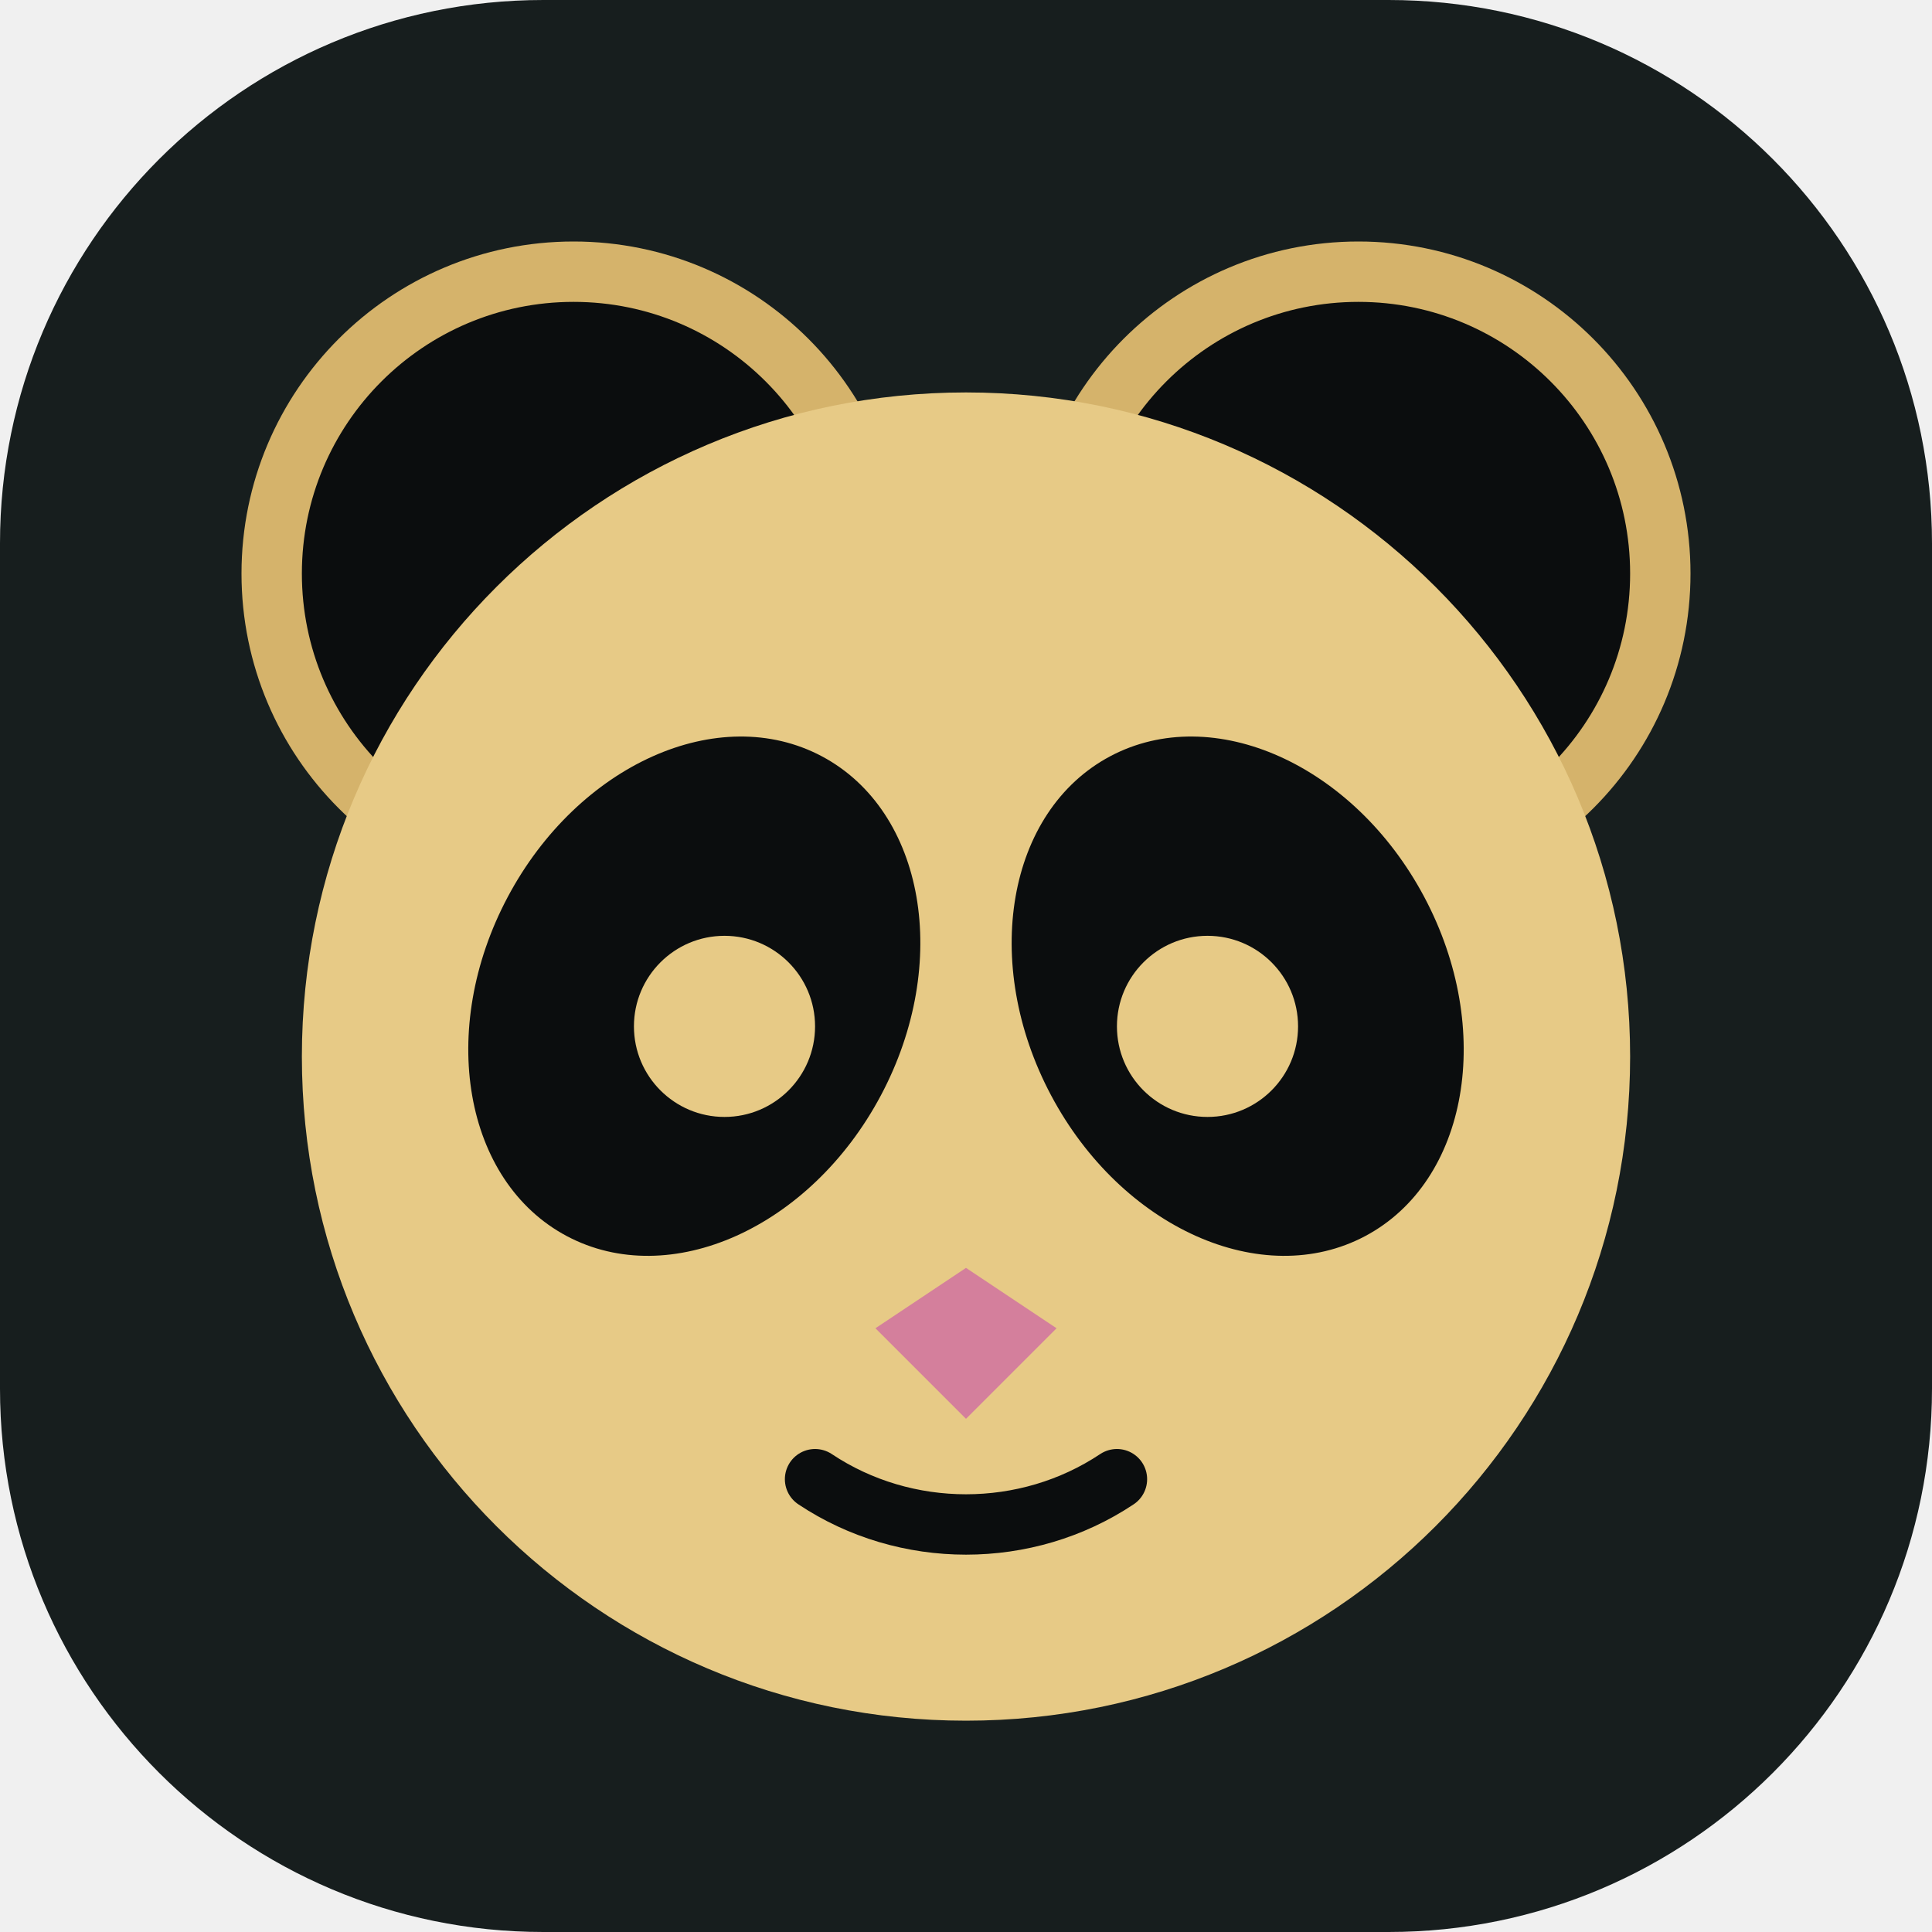
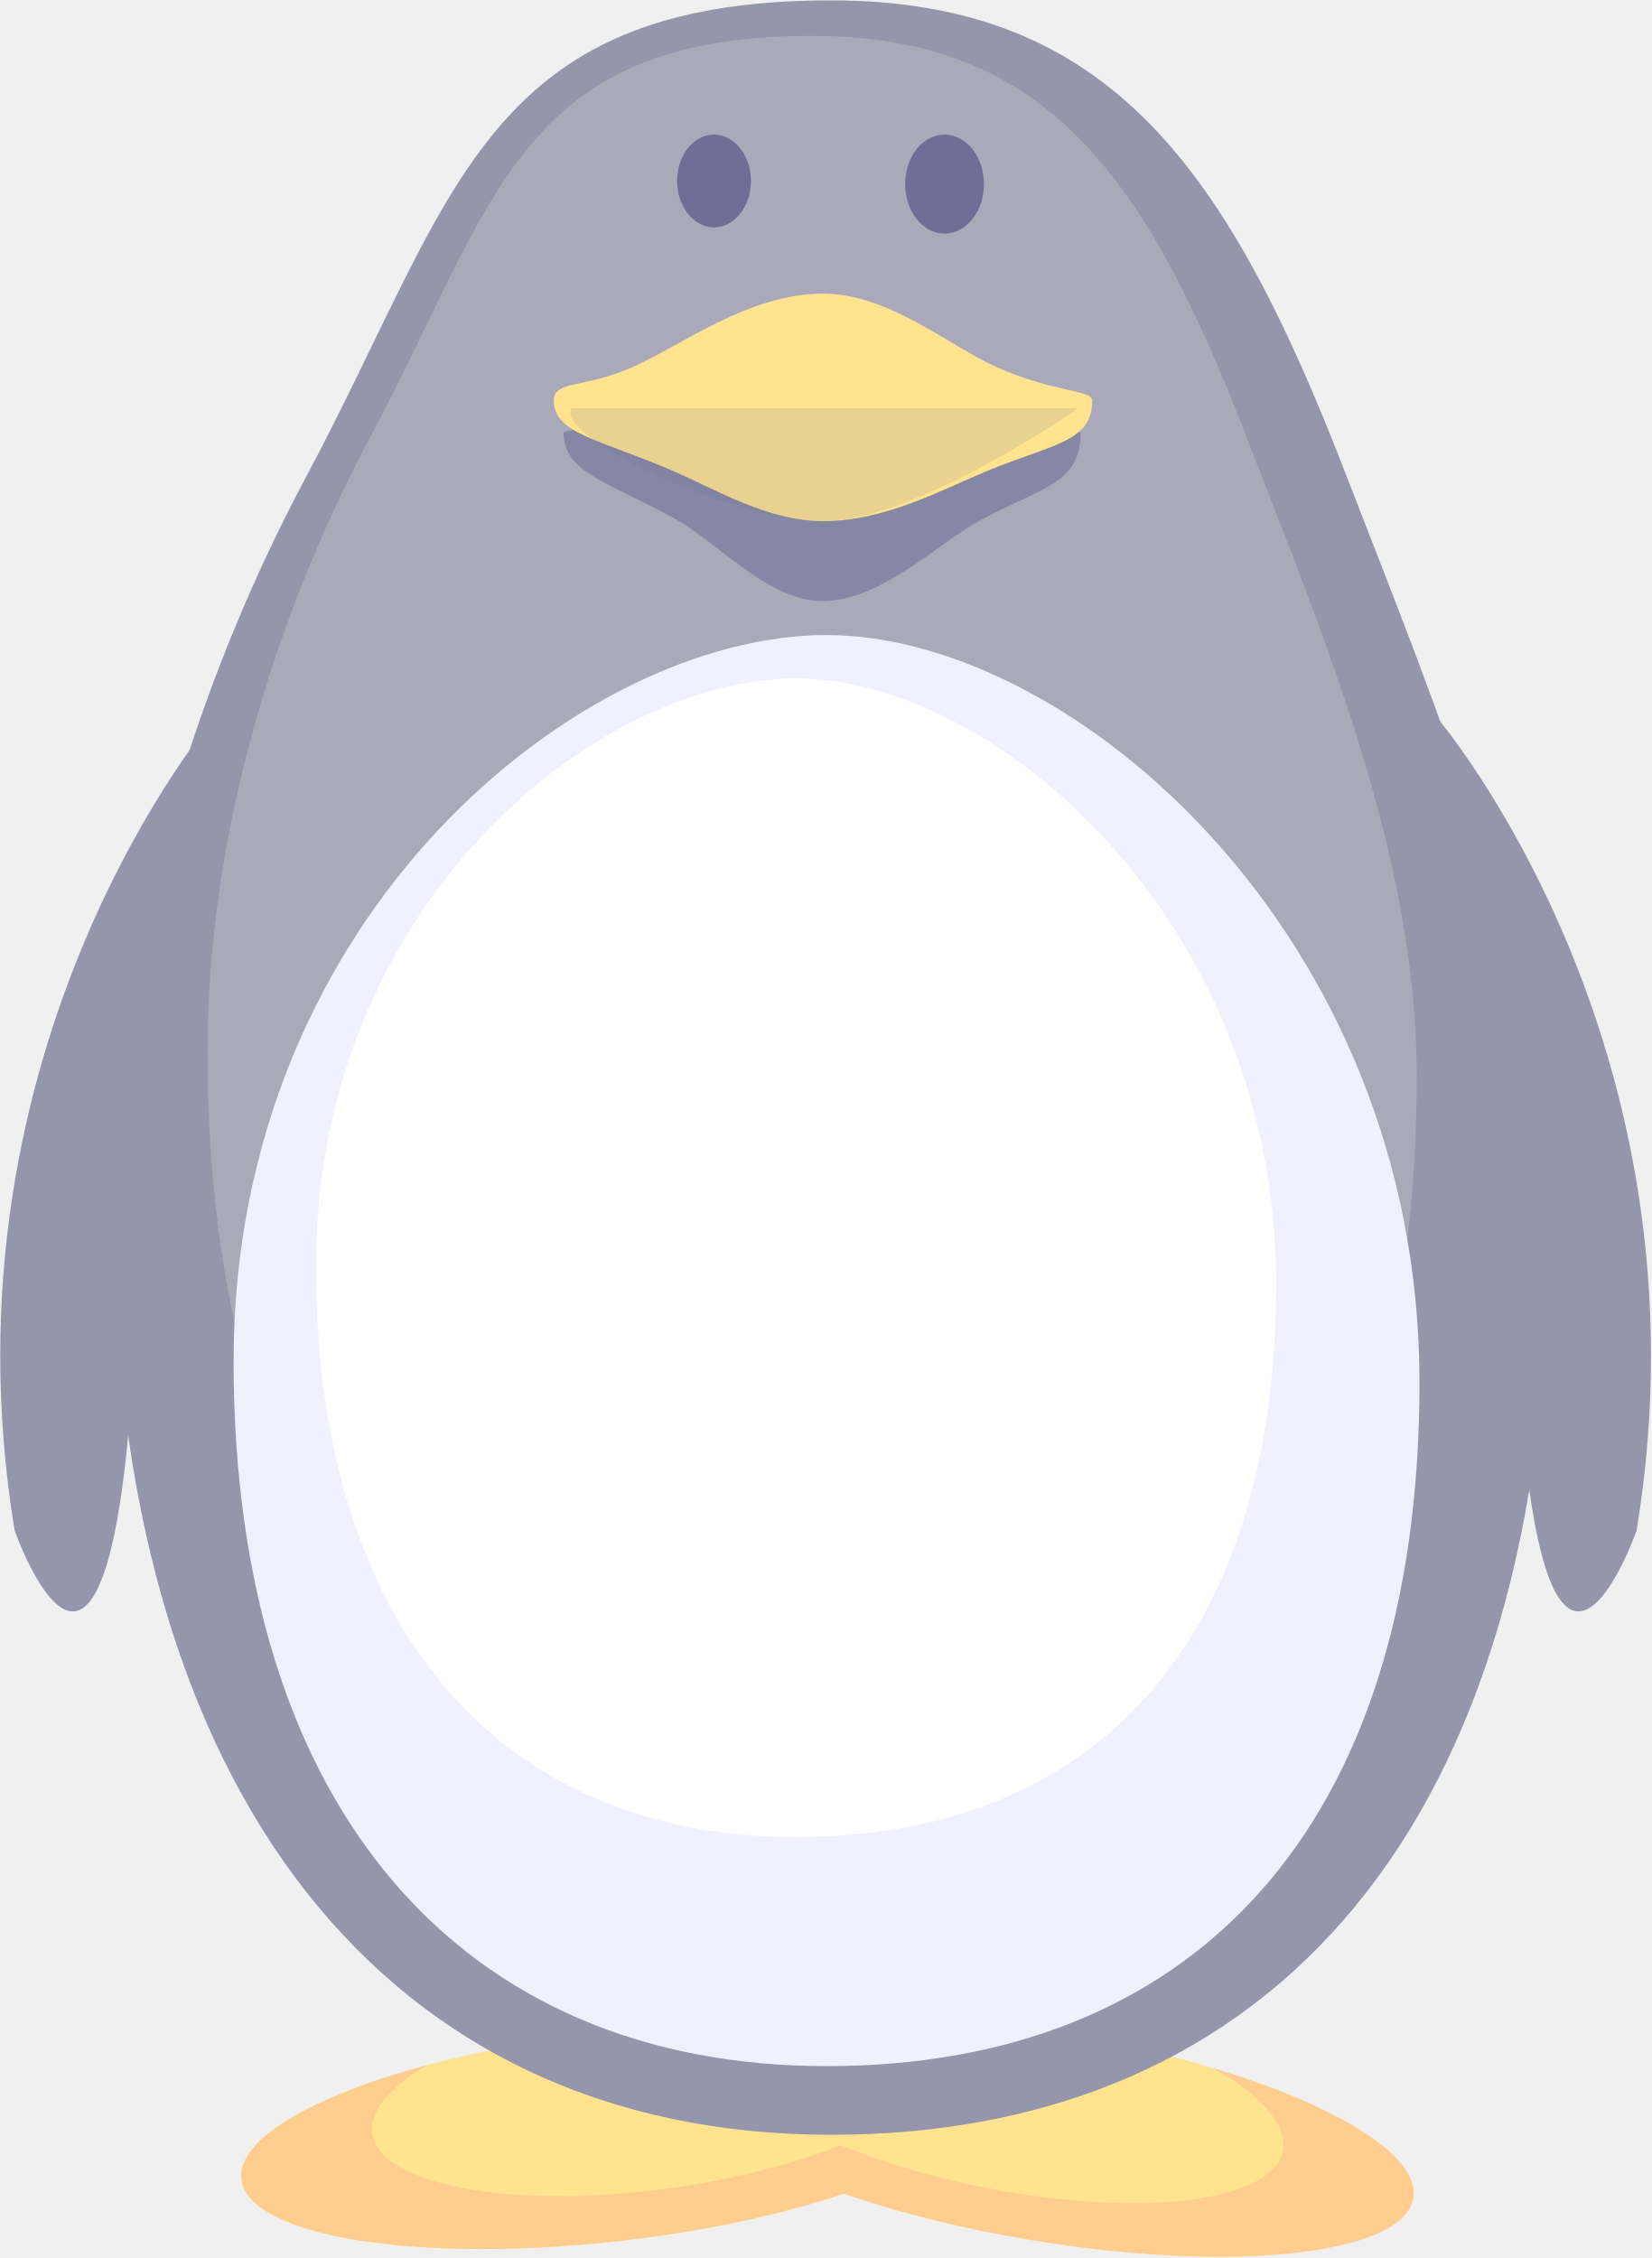
- <svg xmlns="http://www.w3.org/2000/svg" viewBox="0 0 64 64">
-   <rect width="64" height="64" rx="18" fill="#171e1e" />
-   <circle cx="19" cy="19" r="10" fill="#0b0d0e" stroke="#d5b36b" stroke-width="2" />
-   <circle cx="45" cy="19" r="10" fill="#0b0d0e" stroke="#d5b36b" stroke-width="2" />
-   <circle cx="32" cy="35" r="22" fill="#e7ca86" />
-   <ellipse cx="23" cy="33" rx="7" ry="9" fill="#0b0d0e" transform="rotate(28 23 33)" />
-   <ellipse cx="41" cy="33" rx="7" ry="9" fill="#0b0d0e" transform="rotate(-28 41 33)" />
-   <circle cx="24" cy="34" r="3" fill="#e7ca86" />
-   <circle cx="40" cy="34" r="3" fill="#e7ca86" />
-   <path d="m29 44 3-2 3 2-3 3z" fill="#d47f9c" />
-   <path d="M27 49c3 2 7 2 10 0" fill="none" stroke="#0b0d0e" stroke-width="2" stroke-linecap="round" />
+ <svg xmlns="http://www.w3.org/2000/svg" version="1.1" viewBox="0 0 1200 1641" height="1641px" width="1200px">
+   <defs />
+   <g fill-rule="evenodd" fill="none" stroke-width="1" stroke="none" id="Page-1">
+     <g fill-rule="nonzero" id="企鹅，卡通动物">
+       <path fill="#FFE38F" id="Shape" d="M773.612,1478.188 C688.246,1463.936 610.434,1462.569 558.836,1472.038 C521.335,1470.89 479.128,1472.616 434.702,1477.709 C286.699,1494.646 170.632,1542.157 175.387,1583.773 C180.156,1625.388 303.973,1645.417 451.955,1628.452 C513.289,1621.422 569.1,1609.163 613.167,1594.235 C652.084,1607.733 698.412,1619.491 748.63,1627.861 C895.547,1652.392 1020.217,1638.773 1027.128,1597.461 C1034.011,1556.114 920.515,1502.726 773.612,1478.188 Z" />
+       <path fill="#9595AB" id="Shape" d="M157.105,519.729 C157.105,519.729 -47.667,757.373 10.617,1112.261 C10.617,1112.261 79.102,1307.36 97.356,987.006 C115.603,666.632 157.105,660.637 157.105,519.729 Z" />
+       <path fill="#9595AB" id="Shape" d="M1042.909,519.729 C1042.909,519.729 1247.653,757.387 1189.39,1112.261 C1189.39,1112.261 1120.919,1307.36 1102.651,987.006 C1084.412,666.632 1042.909,660.637 1042.909,519.729 Z" />
+       <path fill="#9595AB" id="Shape" d="M978.644,346.138 C1044.353,516.488 1125.71,706.782 1125.71,897.527 C1125.71,1325.909 924.679,1551.464 603.847,1551.464 C282.986,1551.464 81.984,1305.612 81.984,877.258 C81.984,691.276 139.668,501.447 222.638,346.209 C330.717,143.888 349.59,0.275 603.833,0.275 C807.378,0.275 892.891,123.831 978.644,346.138 Z" />
+       <path fill="#A9A9BA" id="Shape" d="M905.763,317.289 C961.095,460.712 1029.58,620.945 1029.58,781.537 C1029.58,1142.195 860.343,1332.144 590.193,1332.144 C320.036,1332.144 150.793,1125.118 150.793,764.467 C150.793,607.862 199.375,448.031 269.227,317.317 C360.221,146.995 376.101,26.067 590.179,26.067 C761.55,26.067 833.544,130.108 905.763,317.289 Z" />
+       <g fill="#6E6E96" transform="translate(408.6137, 292.377)" opacity="0.59" id="Group">
+         <g id="Shape">
+           <path d="M376.756,21.713 C376.756,59.834 348.012,61.623 303.417,85.943 C271.693,103.218 231.952,144.396 188.808,144.396 C150.046,144.396 114.017,102.9 84.104,85.943 C33.908,57.481 0.895,51.944 0.895,21.713 C0.895,21.713 85.013,1.057 188.808,1.057 C292.61,1.057 376.756,21.713 376.756,21.713 Z" />
+         </g>
+       </g>
+       <path fill="#F0F0FF" id="Shape" d="M1031.588,1004.647 C1031.588,1330.164 865.592,1501.557 600.662,1501.557 C335.726,1501.557 169.751,1314.736 169.751,989.24 C169.751,663.737 422.429,461.515 600.662,461.515 C778.909,461.515 1031.588,679.158 1031.588,1004.647 Z" />
+       <ellipse ry="33.697" rx="26.821" cy="131.517" cx="518.89" fill="#6E6E96" id="Oval" />
+       <ellipse ry="35.965" rx="28.624" cy="133.786" cx="686.429" fill="#6E6E96" id="Oval" />
+       <path fill="#FFE38F" id="Shape" d="M793.796,291.271 C793.796,283.007 766.7,285.663 724.12,266.733 C690.064,251.615 646.124,213.388 598.105,213.388 C544.09,213.388 495.191,251.086 459.754,266.776 C424.352,282.465 402.449,276.145 402.449,291.278 C402.449,315.26 436.829,319.656 489.075,342.242 C520.236,355.691 557.751,378.729 598.105,378.729 C643.003,378.729 684.379,355.952 717.413,342.242 C763.713,323.002 793.584,321.516 793.767,291.518 C793.782,291.426 793.796,291.349 793.796,291.271 Z" />
+       <path fill="#FFFFFF" id="Shape" d="M927.405,932.759 C927.405,1196.301 793.007,1335.075 578.506,1335.075 C363.99,1335.075 229.613,1183.817 229.613,920.283 C229.613,656.755 434.201,493.014 578.506,493.014 C722.817,493.021 927.405,669.232 927.405,932.759 Z" />
+       <g fill="#6E6E96" transform="translate(413.3058, 295.8927)" opacity="0.15" id="Group">
+         <path id="Shape" d="M2.029,0.81 L370.155,0.81 C370.155,0.81 253.087,82.822 184.799,82.822 C116.561,82.822 -10.751,20.558 2.029,0.81 Z" />
+       </g>
+       <path opacity="0.68" fill="#FFC58F" id="Shape" d="M881.422,1502.938 C915.513,1522.361 935.218,1543.503 932.605,1562.018 C927.222,1599.955 830.303,1612.446 716.103,1589.937 C677.066,1582.237 641.073,1571.444 610.807,1559.045 C576.561,1572.754 533.163,1584.012 485.49,1590.473 C370.451,1606.049 274.194,1587.669 270.481,1549.456 C268.91,1533.33 284.163,1516.218 310.92,1500.676 C227.253,1523.051 172.083,1554.839 175.401,1583.773 C180.178,1625.388 303.988,1645.417 451.969,1628.452 C513.303,1621.422 569.121,1609.163 613.181,1594.235 C652.098,1607.733 698.427,1619.491 748.644,1627.861 C895.562,1652.392 1020.231,1638.781 1027.142,1597.461 C1032.186,1567.041 972.05,1530.103 881.422,1502.938 Z" />
+     </g>
+   </g>
</svg>
